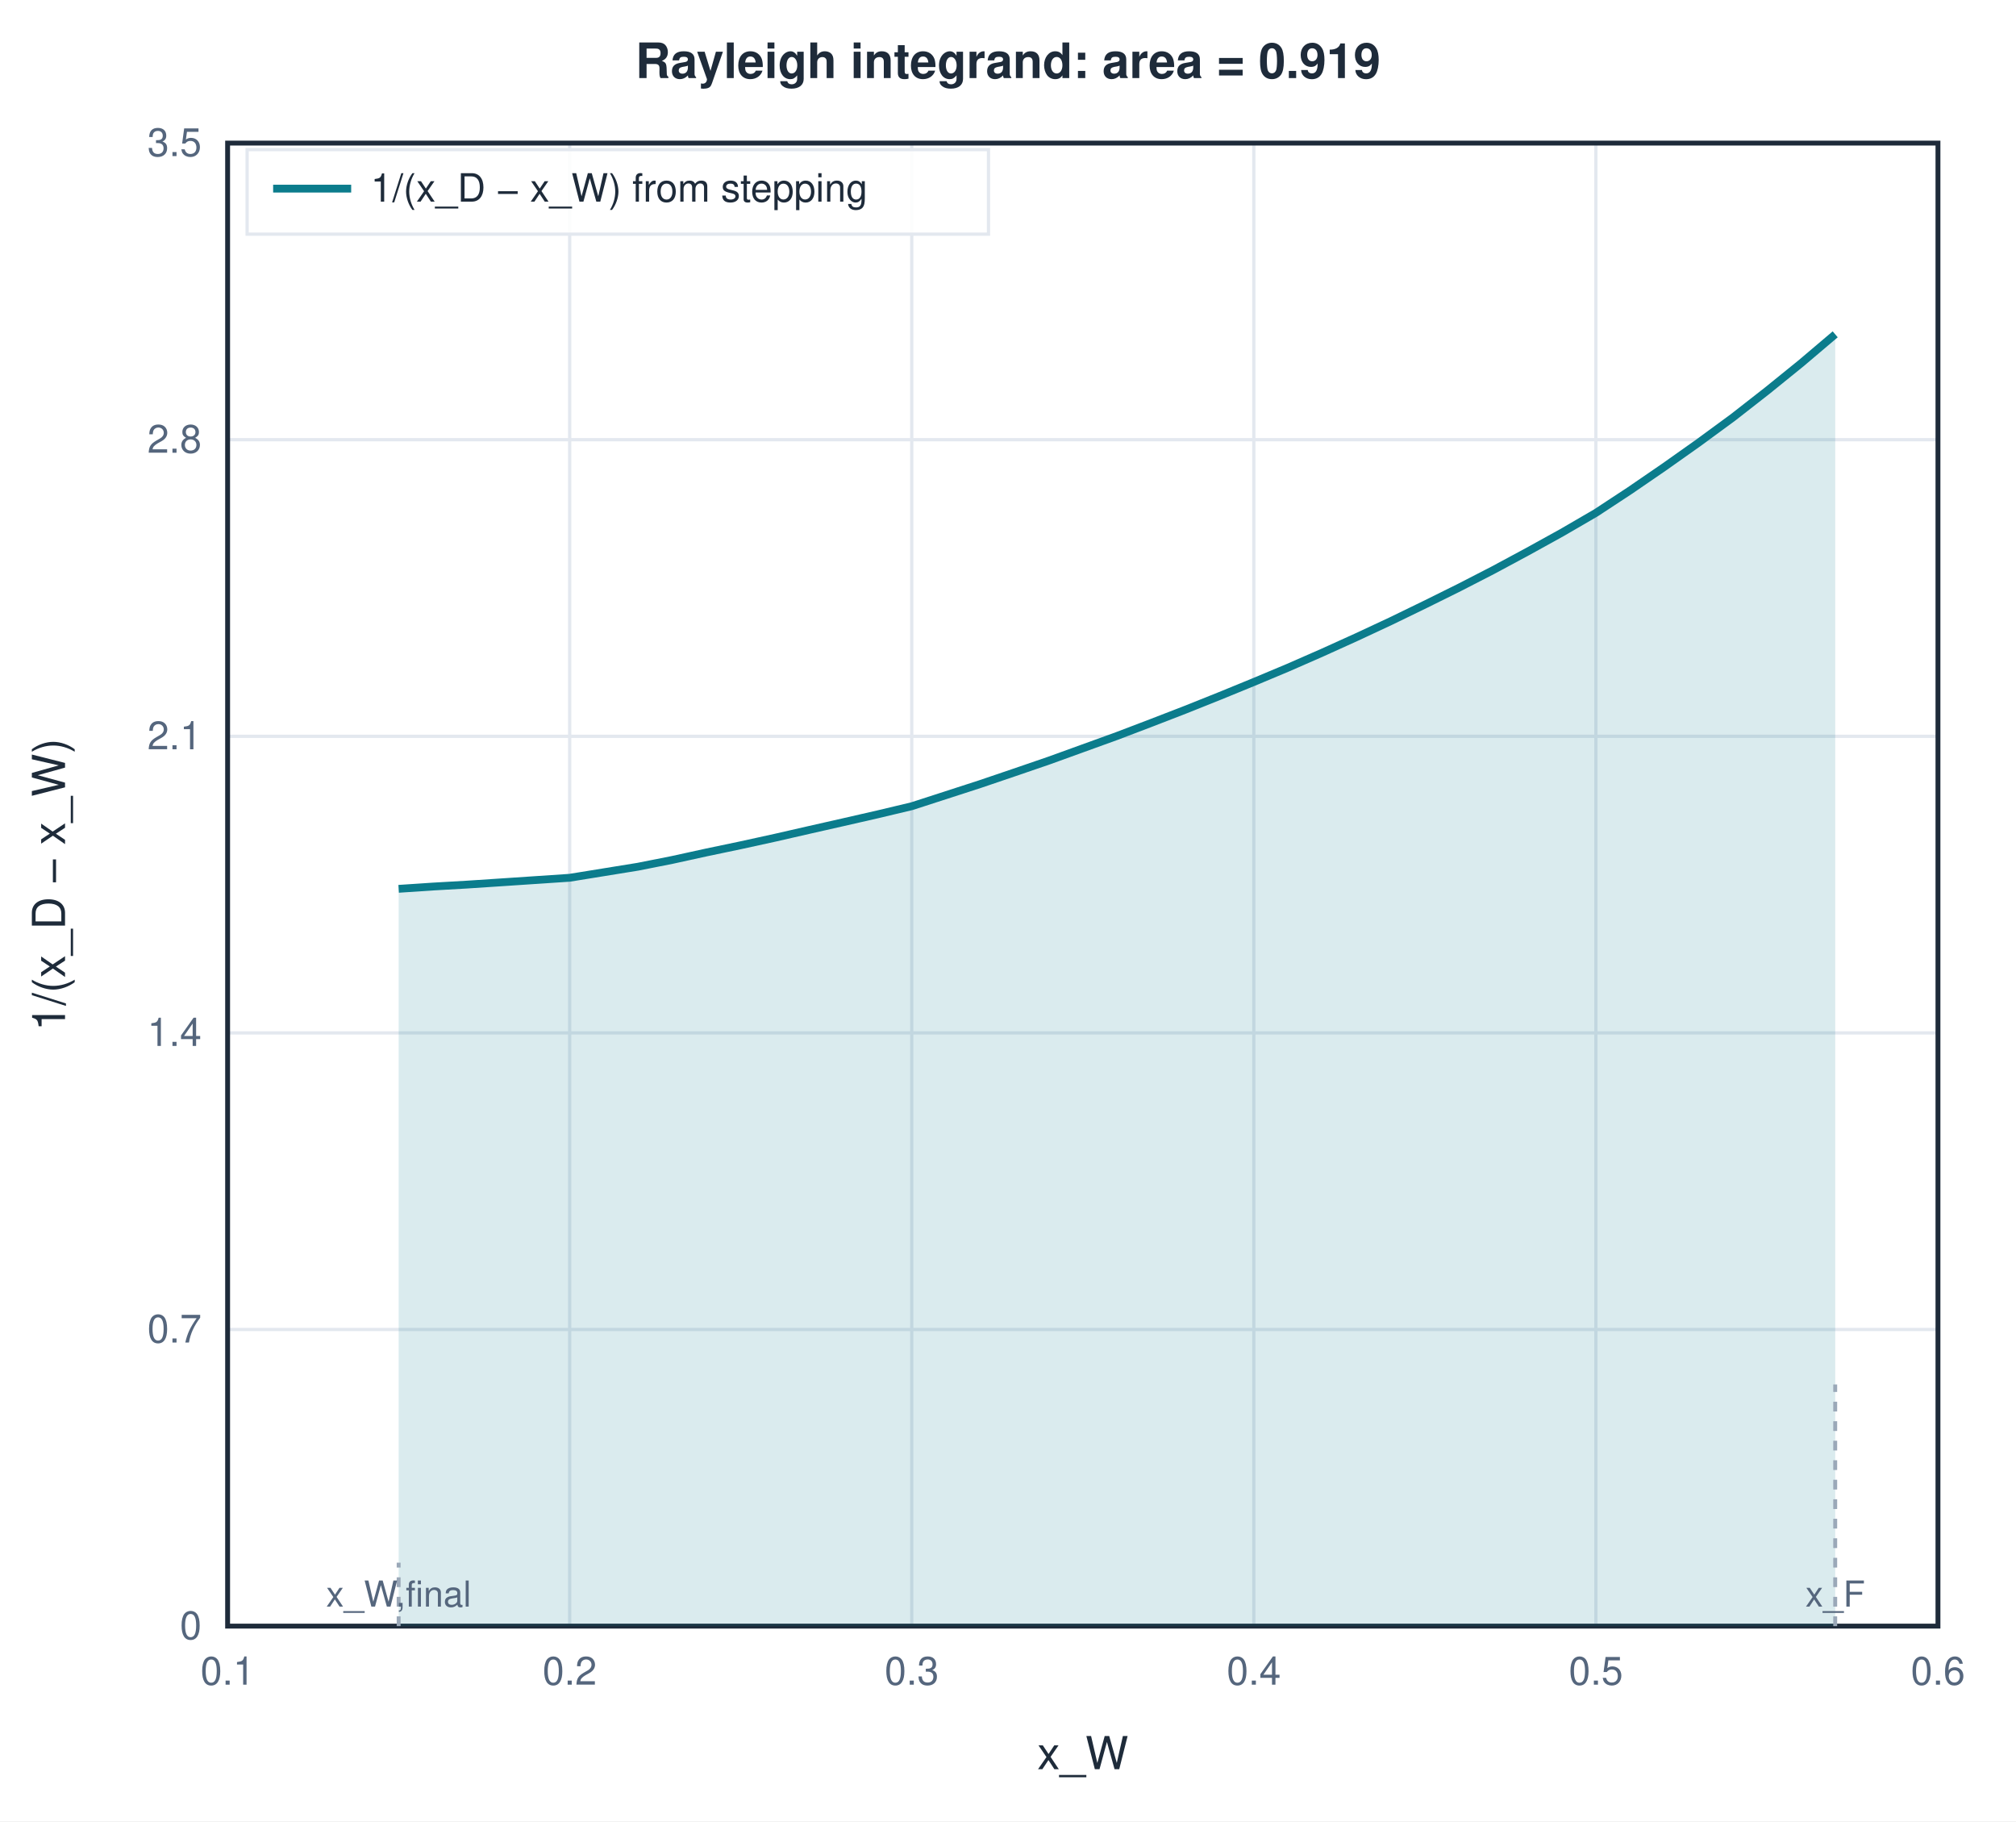
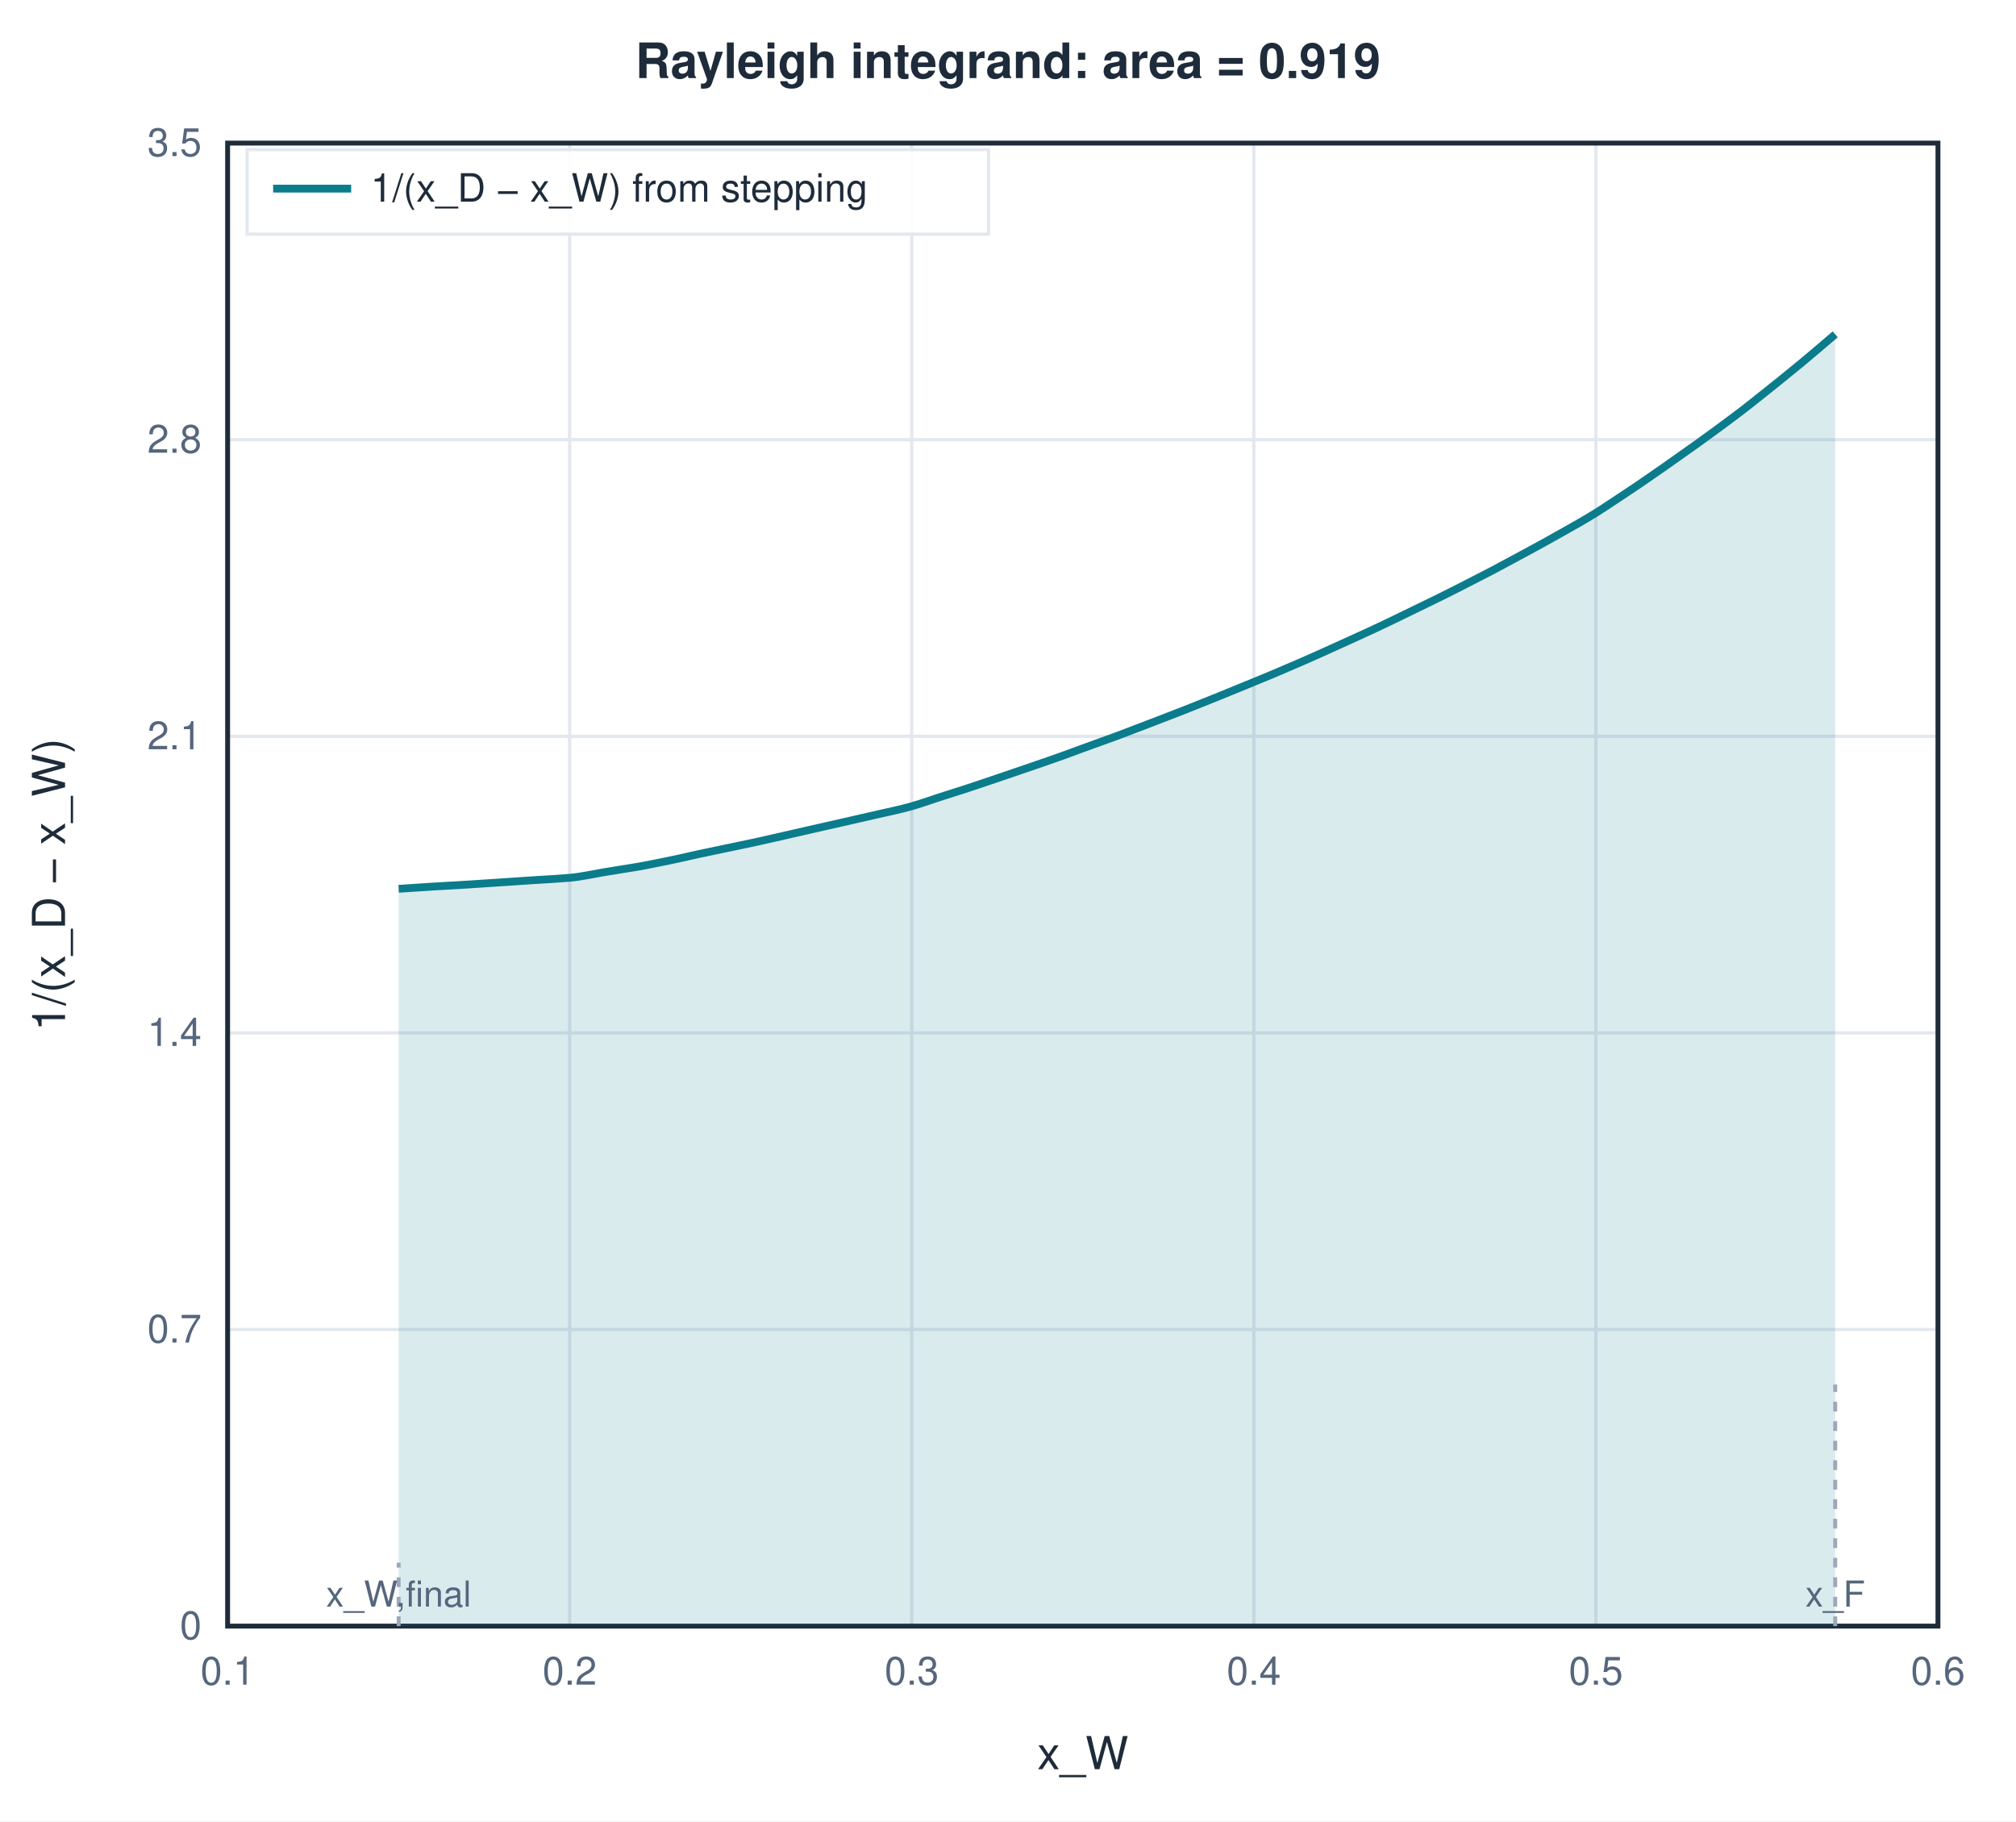
<svg xmlns="http://www.w3.org/2000/svg" viewBox="0 0 620 560" width="620" height="560" font-family="Helvetica, Arial, sans-serif">
  <rect width="100%" height="100%" fill="#FFFFFF" />
  <line x1="70.0" y1="500.0" x2="70.0" y2="44.0" stroke="#E3E8EF" stroke-width="1" />
  <line x1="70.0" y1="500.0" x2="596.0" y2="500.0" stroke="#E3E8EF" stroke-width="1" />
  <text x="70.0" y="518.0" font-size="12" text-anchor="middle" fill="#55667D" font-weight="normal">0.1</text>
  <text x="62.0" y="504.0" font-size="12" text-anchor="end" fill="#55667D" font-weight="normal">0</text>
  <line x1="175.2" y1="500.0" x2="175.2" y2="44.0" stroke="#E3E8EF" stroke-width="1" />
  <line x1="70.0" y1="408.8" x2="596.0" y2="408.8" stroke="#E3E8EF" stroke-width="1" />
  <text x="175.2" y="518.0" font-size="12" text-anchor="middle" fill="#55667D" font-weight="normal">0.2</text>
  <text x="62.0" y="412.8" font-size="12" text-anchor="end" fill="#55667D" font-weight="normal">0.7</text>
  <line x1="280.4" y1="500.0" x2="280.4" y2="44.0" stroke="#E3E8EF" stroke-width="1" />
  <line x1="70.0" y1="317.6" x2="596.0" y2="317.6" stroke="#E3E8EF" stroke-width="1" />
  <text x="280.4" y="518.0" font-size="12" text-anchor="middle" fill="#55667D" font-weight="normal">0.3</text>
  <text x="62.0" y="321.6" font-size="12" text-anchor="end" fill="#55667D" font-weight="normal">1.4</text>
  <line x1="385.6" y1="500.0" x2="385.6" y2="44.0" stroke="#E3E8EF" stroke-width="1" />
  <line x1="70.0" y1="226.4" x2="596.0" y2="226.4" stroke="#E3E8EF" stroke-width="1" />
  <text x="385.6" y="518.0" font-size="12" text-anchor="middle" fill="#55667D" font-weight="normal">0.4</text>
  <text x="62.0" y="230.4" font-size="12" text-anchor="end" fill="#55667D" font-weight="normal">2.1</text>
  <line x1="490.8" y1="500.0" x2="490.8" y2="44.0" stroke="#E3E8EF" stroke-width="1" />
  <line x1="70.0" y1="135.2" x2="596.0" y2="135.2" stroke="#E3E8EF" stroke-width="1" />
  <text x="490.8" y="518.0" font-size="12" text-anchor="middle" fill="#55667D" font-weight="normal">0.5</text>
  <text x="62.0" y="139.2" font-size="12" text-anchor="end" fill="#55667D" font-weight="normal">2.8</text>
  <line x1="596.0" y1="500.0" x2="596.0" y2="44.0" stroke="#E3E8EF" stroke-width="1" />
  <line x1="70.0" y1="44.0" x2="596.0" y2="44.0" stroke="#E3E8EF" stroke-width="1" />
  <text x="596.0" y="518.0" font-size="12" text-anchor="middle" fill="#55667D" font-weight="normal">0.6</text>
  <text x="62.0" y="48.0" font-size="12" text-anchor="end" fill="#55667D" font-weight="normal">3.5</text>
  <rect x="70.0" y="44.0" width="526.0" height="456.0" fill="none" stroke="#1E2B3A" stroke-width="1.5" />
  <text x="333.0" y="544.0" font-size="14" text-anchor="middle" fill="#1E2B3A" font-weight="normal">x_W</text>
  <text x="20.0" y="272.0" font-size="14" text-anchor="middle" fill="#1E2B3A" font-weight="normal" transform="rotate(-90 20.0 272.0)">1/(x_D − x_W)</text>
  <text x="310.0" y="24.0" font-size="15" text-anchor="middle" fill="#1E2B3A" font-weight="bold">Rayleigh integrand: area = 0.919</text>
  <polygon points="122.6,273.3 133.1,272.6 143.6,272.0 154.2,271.3 164.7,270.6 175.2,269.9 185.7,268.2 196.2,266.5 206.8,264.4 217.3,262.1 227.8,259.9 238.3,257.6 248.8,255.2 259.4,252.8 269.9,250.4 280.4,247.9 290.9,244.5 301.4,241.1 312.0,237.5 322.5,233.9 333.0,230.1 343.5,226.3 354.0,222.3 364.6,218.2 375.1,214.0 385.6,209.7 396.1,205.3 406.6,200.7 417.2,195.9 427.7,191.0 438.2,185.9 448.7,180.7 459.2,175.3 469.8,169.6 480.3,163.8 490.8,157.7 501.3,150.8 511.8,143.6 522.4,136.1 532.9,128.4 543.4,120.2 553.9,111.7 564.4,102.8 564.4,500.0 122.6,500.0" fill="#0B7C8C" fill-opacity="0.15" stroke="none" />
-   <polyline points="122.6,273.3 133.1,272.6 143.6,272.0 154.2,271.3 164.7,270.6 175.2,269.9 185.7,268.2 196.2,266.5 206.8,264.4 217.3,262.1 227.8,259.9 238.3,257.6 248.8,255.2 259.4,252.8 269.9,250.4 280.4,247.9 290.9,244.5 301.4,241.1 312.0,237.5 322.5,233.9 333.0,230.1 343.5,226.3 354.0,222.3 364.6,218.2 375.1,214.0 385.6,209.7 396.1,205.3 406.6,200.7 417.2,195.9 427.7,191.0 438.2,185.9 448.7,180.7 459.2,175.3 469.8,169.6 480.3,163.8 490.8,157.7 501.3,150.8 511.8,143.6 522.4,136.1 532.9,128.4 543.4,120.2 553.9,111.7 564.4,102.8" fill="none" stroke="#0B7C8C" stroke-width="2.4" stroke-linejoin="round" />
+   <path d="M122.6,273.3 C126.1,273.1 129.6,272.8 133.1,272.6 C136.6,272.4 140.1,272.2 143.6,272.0 C147.1,271.8 150.7,271.5 154.2,271.3 C157.7,271.1 161.2,270.8 164.7,270.6 C168.2,270.4 171.7,270.2 175.2,269.9 C178.7,269.6 182.2,268.8 185.7,268.2 C189.2,267.6 192.7,267.1 196.2,266.5 C199.7,265.9 203.3,265.1 206.8,264.4 C210.3,263.7 213.8,262.8 217.3,262.1 C220.8,261.4 224.3,260.6 227.8,259.9 C231.3,259.2 234.8,258.4 238.3,257.6 C241.8,256.8 245.3,256.0 248.8,255.2 C252.3,254.4 255.9,253.6 259.4,252.8 C262.9,252.0 266.4,251.2 269.9,250.4 C273.4,249.6 276.9,248.9 280.4,247.9 C283.9,246.9 287.4,245.6 290.9,244.5 C294.4,243.4 297.9,242.3 301.4,241.1 C304.9,239.9 308.5,238.7 312.0,237.5 C315.5,236.3 319.0,235.1 322.5,233.9 C326.0,232.7 329.5,231.4 333.0,230.1 C336.5,228.8 340.0,227.6 343.5,226.3 C347.0,225.0 350.5,223.6 354.0,222.3 C357.5,220.9 361.1,219.6 364.6,218.2 C368.1,216.8 371.6,215.4 375.1,214.0 C378.6,212.6 382.1,211.1 385.6,209.7 C389.1,208.3 392.6,206.8 396.1,205.3 C399.6,203.8 403.1,202.3 406.6,200.7 C410.1,199.1 413.7,197.5 417.2,195.9 C420.7,194.3 424.2,192.7 427.7,191.0 C431.2,189.3 434.7,187.6 438.2,185.9 C441.7,184.2 445.2,182.5 448.7,180.7 C452.2,178.9 455.7,177.1 459.2,175.3 C462.7,173.4 466.3,171.5 469.8,169.6 C473.3,167.7 476.8,165.8 480.3,163.8 C483.8,161.8 487.3,159.9 490.8,157.7 C494.3,155.5 497.8,153.1 501.3,150.8 C504.8,148.5 508.3,146.0 511.8,143.6 C515.3,141.1 518.9,138.6 522.4,136.1 C525.9,133.6 529.4,131.0 532.9,128.4 C536.4,125.8 539.9,123.0 543.4,120.2 C546.9,117.4 550.4,114.6 553.9,111.7 C557.4,108.8 560.9,105.8 564.4,102.8" fill="none" stroke="#0B7C8C" stroke-width="2.4" stroke-linejoin="round" />
  <line x1="122.6" y1="500.0" x2="122.6" y2="480.5" stroke="#9AA8B8" stroke-width="1.2" stroke-dasharray="3 3" />
  <text x="122.6" y="494.0" font-size="11" text-anchor="middle" fill="#55667D" font-weight="normal">x_W,final</text>
  <line x1="564.4" y1="500.0" x2="564.4" y2="425.7" stroke="#9AA8B8" stroke-width="1.2" stroke-dasharray="3 3" />
  <text x="564.4" y="494.0" font-size="11" text-anchor="middle" fill="#55667D" font-weight="normal">x_F</text>
  <rect x="76" y="46" width="228" height="26" fill="#FFFFFF" fill-opacity="0.9" stroke="#E3E8EF" />
  <line x1="84" y1="58" x2="108" y2="58" stroke="#0B7C8C" stroke-width="2.4" />
  <text x="114" y="62" font-size="12" fill="#1E2B3A">1/(x_D − x_W) from stepping</text>
</svg>
